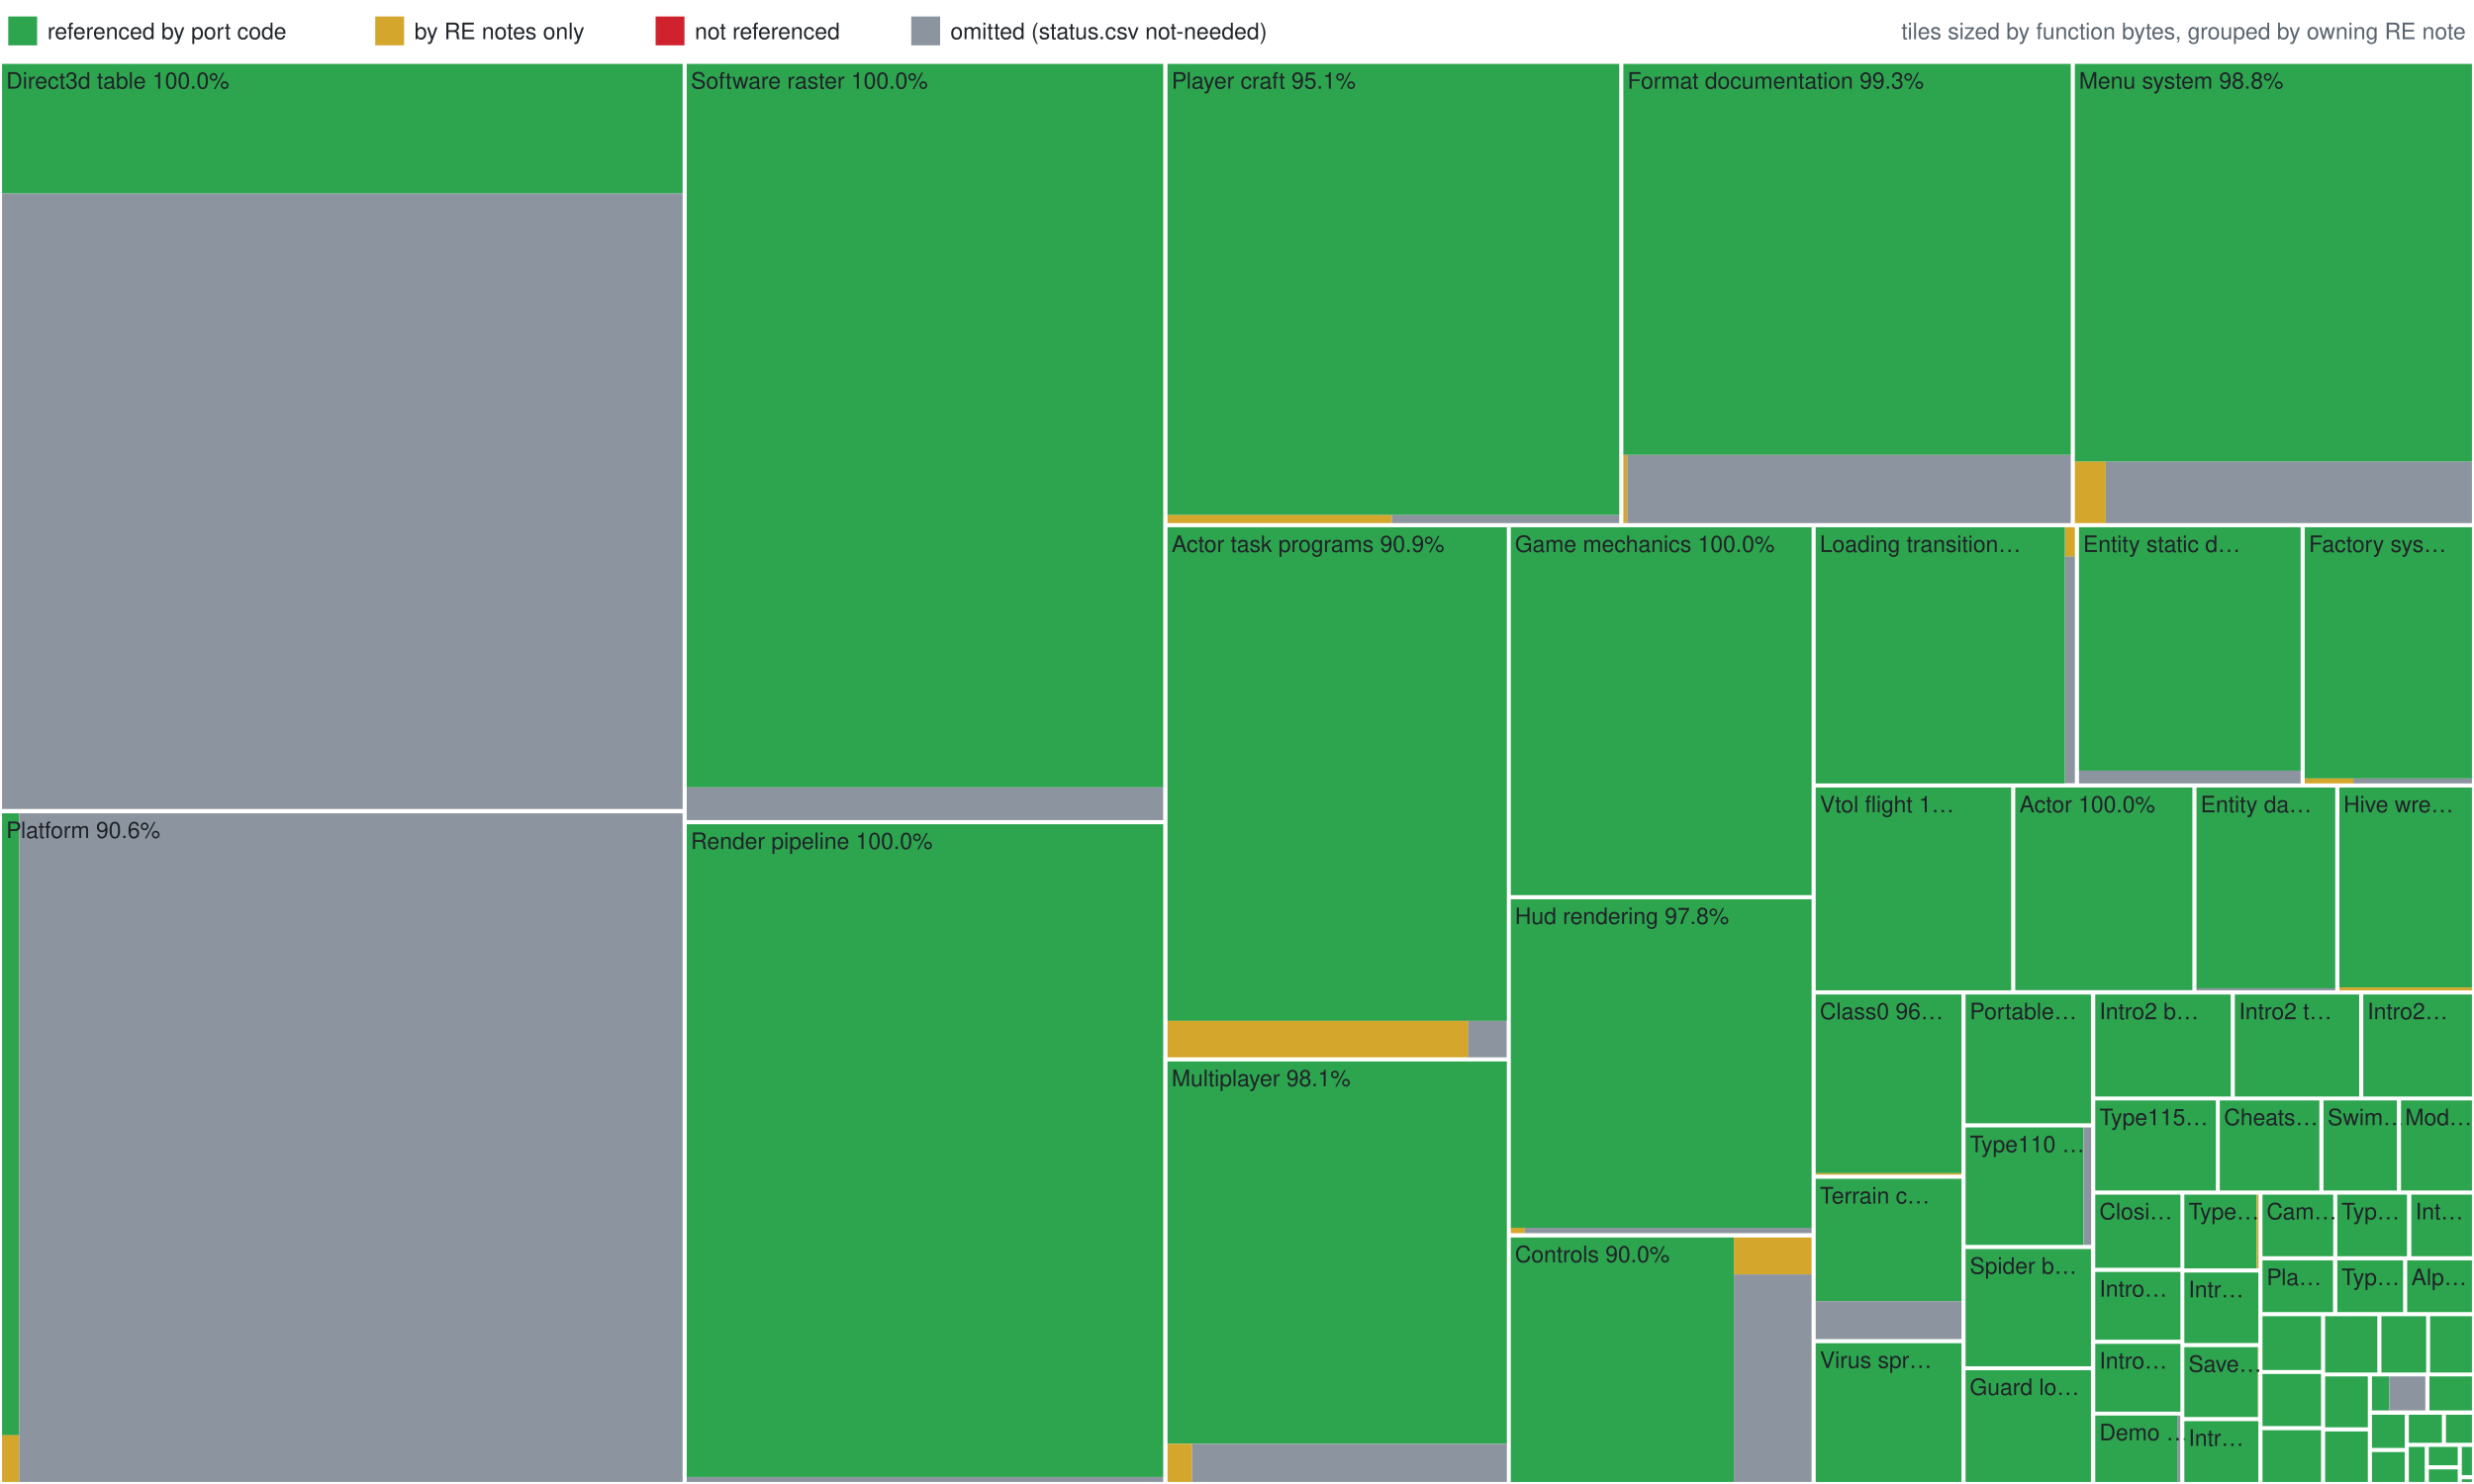
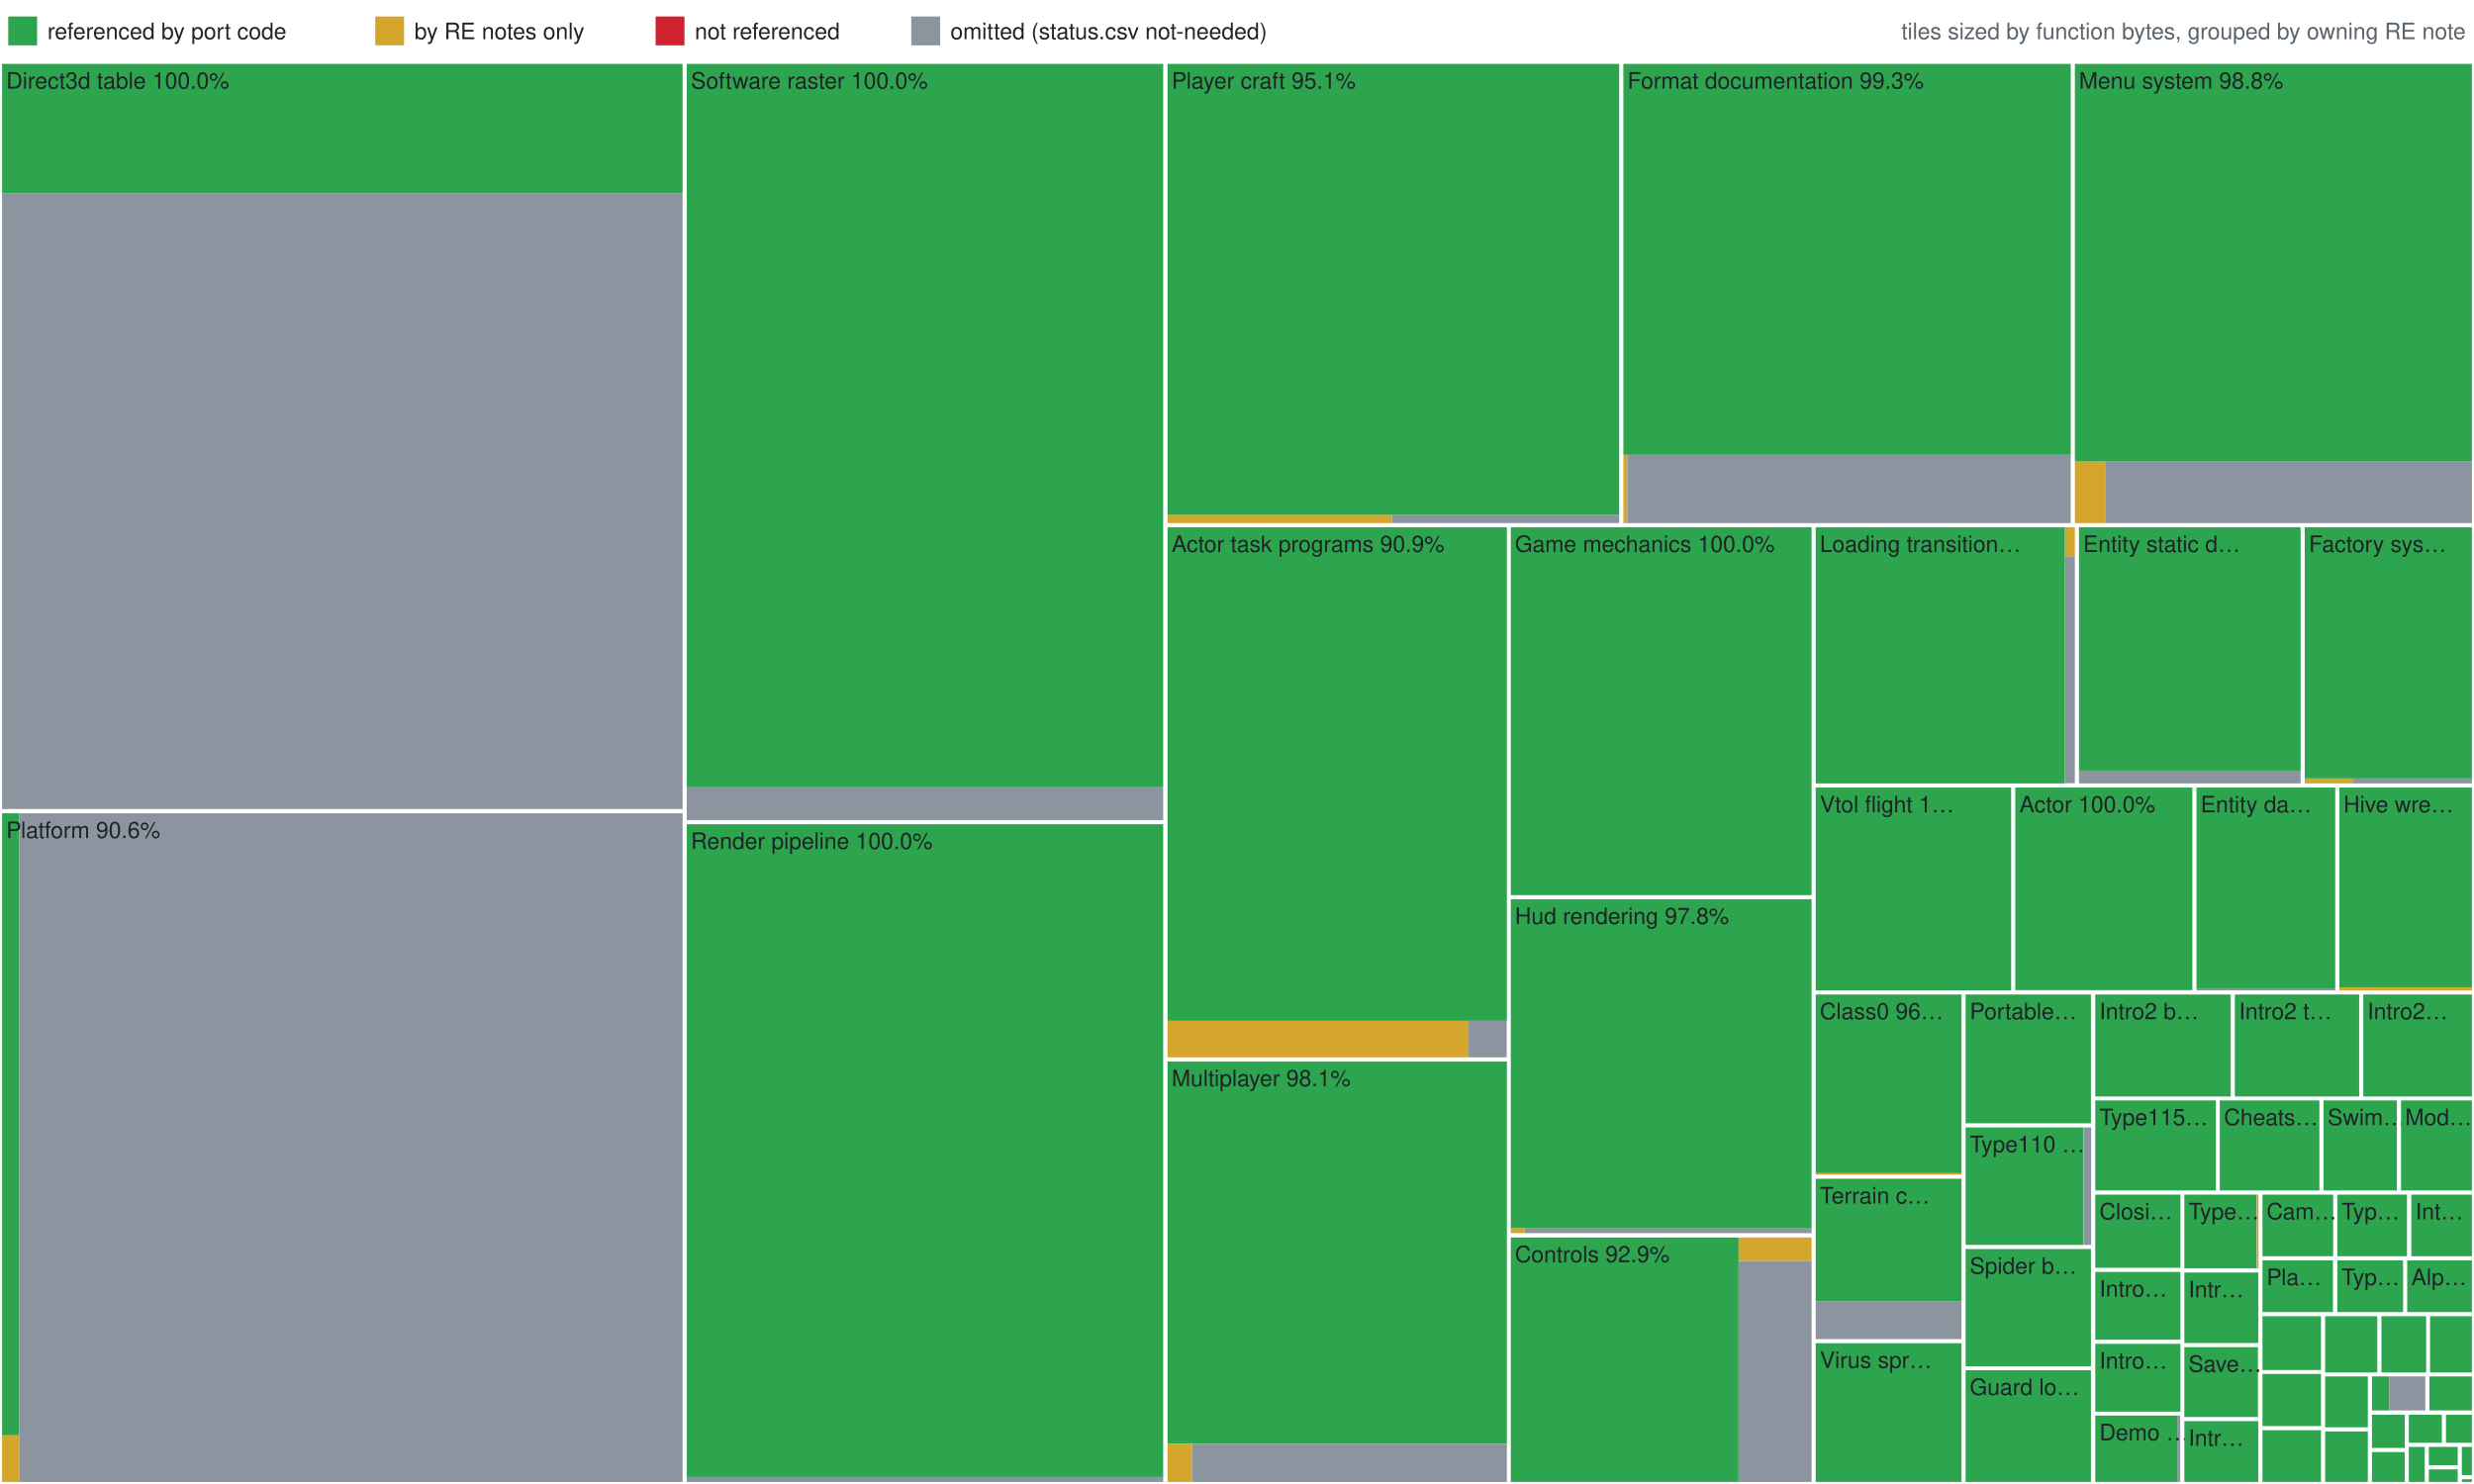
<svg xmlns="http://www.w3.org/2000/svg" width="1200" height="720" viewBox="0 0 1200 720" font-family="Segoe UI, Helvetica, Arial, sans-serif" font-size="11">
  <rect width="1200" height="720" fill="#ffffff" />
  <rect x="4" y="8" width="14" height="14" fill="#2da44e" />
  <text x="23" y="19" fill="#1f2328">referenced by port code</text>
  <rect x="182" y="8" width="14" height="14" fill="#d4a72c" />
  <text x="201" y="19" fill="#1f2328">by RE notes only</text>
  <rect x="318" y="8" width="14" height="14" fill="#cf222e" />
  <text x="337" y="19" fill="#1f2328">not referenced</text>
  <rect x="442" y="8" width="14" height="14" fill="#8c959f" />
  <text x="461" y="19" fill="#1f2328">omitted (status.csv not-needed)</text>
  <text x="1196" y="19" fill="#59636e" text-anchor="end">tiles sized by function bytes, grouped by owning RE note</text>
  <g>
    <rect x="1" y="31" width="330.1" height="62.9" fill="#2da44e" />
    <rect x="1" y="93.9" width="330.1" height="298.6" fill="#8c959f" />
    <text x="3" y="43" fill="#1f2328">Direct3d table 100.0%</text>
  </g>
  <g>
    <rect x="1" y="394.6" width="8.3" height="301.8" fill="#2da44e" />
    <rect x="1" y="696.3" width="8.3" height="22.7" fill="#d4a72c" />
    <rect x="9.3" y="394.6" width="321.8" height="324.4" fill="#8c959f" />
    <text x="3" y="406.6" fill="#1f2328">Platform 90.6%</text>
  </g>
  <g>
    <rect x="333.1" y="31" width="231.1" height="351" fill="#2da44e" />
    <rect x="333.1" y="382" width="231.1" height="15.9" fill="#8c959f" />
    <text x="335.1" y="43" fill="#1f2328">Software raster 100.0%</text>
  </g>
  <g>
    <rect x="333.1" y="399.9" width="231.1" height="316.7" fill="#2da44e" />
    <rect x="333.1" y="716.6" width="231.1" height="2.4" fill="#8c959f" />
    <text x="335.1" y="411.9" fill="#1f2328">Render pipeline 100.0%</text>
  </g>
  <g>
    <rect x="566.3" y="31" width="219.1" height="218.9" fill="#2da44e" />
    <rect x="566.3" y="249.9" width="108.8" height="3.9" fill="#d4a72c" />
    <rect x="675.1" y="249.9" width="110.3" height="3.9" fill="#8c959f" />
    <text x="568.3" y="43" fill="#1f2328">Player craft 95.1%</text>
  </g>
  <g>
    <rect x="787.4" y="31" width="217" height="189.7" fill="#2da44e" />
    <rect x="787.4" y="220.7" width="1.9" height="33.1" fill="#d4a72c" />
    <rect x="789.3" y="220.7" width="215.1" height="33.1" fill="#8c959f" />
    <text x="789.4" y="43" fill="#1f2328">Format documentation 99.3%</text>
  </g>
  <g>
    <rect x="1006.4" y="31" width="192.6" height="193" fill="#2da44e" />
    <rect x="1006.4" y="224" width="15" height="29.8" fill="#d4a72c" />
    <rect x="1021.4" y="224" width="177.6" height="29.8" fill="#8c959f" />
    <text x="1008.4" y="43" fill="#1f2328">Menu system 98.8%</text>
  </g>
  <g>
    <rect x="566.3" y="255.8" width="164.6" height="239.5" fill="#2da44e" />
    <rect x="566.3" y="495.3" width="145.9" height="17.7" fill="#d4a72c" />
    <rect x="712.1" y="495.3" width="18.7" height="17.7" fill="#8c959f" />
    <text x="568.3" y="267.8" fill="#1f2328">Actor task programs 90.9%</text>
  </g>
  <g>
    <rect x="566.3" y="515" width="164.6" height="185.5" fill="#2da44e" />
    <rect x="566.3" y="700.5" width="11.9" height="18.5" fill="#d4a72c" />
    <rect x="578.2" y="700.5" width="152.7" height="18.5" fill="#8c959f" />
    <text x="568.3" y="527" fill="#1f2328">Multiplayer 98.1%</text>
  </g>
  <g>
    <rect x="732.8" y="255.8" width="145.9" height="178.5" fill="#2da44e" />
    <text x="734.8" y="267.8" fill="#1f2328">Game mechanics 100.0%</text>
  </g>
  <g>
    <rect x="732.8" y="436.3" width="145.9" height="159.5" fill="#2da44e" />
    <rect x="732.8" y="595.7" width="6.8" height="2.6" fill="#d4a72c" />
    <rect x="739.6" y="595.7" width="139.1" height="2.6" fill="#8c959f" />
    <text x="734.8" y="448.3" fill="#1f2328">Hud rendering 97.8%</text>
  </g>
  <g>
-     <rect x="732.8" y="600.4" width="108.2" height="118.6" fill="#2da44e" />
-     <rect x="841" y="600.4" width="37.7" height="17.9" fill="#d4a72c" />
-     <rect x="841" y="618.3" width="37.7" height="100.7" fill="#8c959f" />
-     <text x="734.8" y="612.4" fill="#1f2328">Controls 90.0%</text>
+     <rect x="732.8" y="600.4" width="110.5" height="118.6" fill="#2da44e" />
+     <rect x="843.3" y="600.4" width="35.4" height="11.4" fill="#d4a72c" />
+     <rect x="843.3" y="611.8" width="35.4" height="107.2" fill="#8c959f" />
+     <text x="734.8" y="612.4" fill="#1f2328">Controls 92.9%</text>
  </g>
  <g>
    <rect x="880.7" y="255.8" width="120.9" height="124.3" fill="#2da44e" />
    <rect x="1001.7" y="255.8" width="4.7" height="14.3" fill="#d4a72c" />
    <rect x="1001.7" y="270" width="4.7" height="110" fill="#8c959f" />
    <text x="882.7" y="267.8" fill="#1f2328">Loading transition…</text>
  </g>
  <g>
    <rect x="1008.4" y="255.8" width="107.5" height="118.1" fill="#2da44e" />
    <rect x="1008.4" y="373.9" width="107.5" height="6.2" fill="#8c959f" />
    <text x="1010.4" y="267.8" fill="#1f2328">Entity static d…</text>
  </g>
  <g>
    <rect x="1117.9" y="255.8" width="81.1" height="121.9" fill="#2da44e" />
    <rect x="1117.9" y="377.7" width="23.7" height="2.4" fill="#d4a72c" />
    <rect x="1141.5" y="377.7" width="57.5" height="2.4" fill="#8c959f" />
    <text x="1119.9" y="267.8" fill="#1f2328">Factory sys…</text>
  </g>
  <g>
    <rect x="880.7" y="382.1" width="94.8" height="98.4" fill="#2da44e" />
    <text x="882.7" y="394.1" fill="#1f2328">Vtol flight 1…</text>
  </g>
  <g>
    <rect x="977.5" y="382.1" width="85.9" height="98.3" fill="#2da44e" />
    <rect x="977.5" y="480.4" width="85.9" height="0.1" fill="#8c959f" />
    <text x="979.5" y="394.1" fill="#1f2328">Actor 100.0%</text>
  </g>
  <g>
    <rect x="1065.4" y="382.1" width="67.3" height="97.4" fill="#2da44e" />
    <rect x="1065.4" y="479.5" width="67.3" height="1" fill="#8c959f" />
    <text x="1067.4" y="394.1" fill="#1f2328">Entity da…</text>
  </g>
  <g>
    <rect x="1134.7" y="382.1" width="64.3" height="97" fill="#2da44e" />
    <rect x="1134.7" y="479.1" width="64.3" height="1.4" fill="#d4a72c" />
    <text x="1136.7" y="394.1" fill="#1f2328">Hive wre…</text>
  </g>
  <g>
    <rect x="880.7" y="482.5" width="70.7" height="86.7" fill="#2da44e" />
    <rect x="880.7" y="569.2" width="70.7" height="0.7" fill="#d4a72c" />
    <text x="882.7" y="494.5" fill="#1f2328">Class0 96…</text>
  </g>
  <g>
    <rect x="880.7" y="571.9" width="70.7" height="59.4" fill="#2da44e" />
    <rect x="880.7" y="631.3" width="70.7" height="18.4" fill="#8c959f" />
    <text x="882.7" y="583.9" fill="#1f2328">Terrain c…</text>
  </g>
  <g>
    <rect x="880.7" y="651.7" width="70.7" height="67.3" fill="#2da44e" />
    <text x="882.7" y="663.7" fill="#1f2328">Virus spr…</text>
  </g>
  <g>
    <rect x="953.4" y="482.5" width="60.8" height="62.5" fill="#2da44e" />
    <text x="955.4" y="494.5" fill="#1f2328">Portable…</text>
  </g>
  <g>
    <rect x="953.4" y="547" width="57.2" height="57" fill="#2da44e" />
    <rect x="1010.7" y="547" width="3.6" height="57" fill="#8c959f" />
    <text x="955.4" y="559" fill="#1f2328">Type110 …</text>
  </g>
  <g>
    <rect x="953.4" y="606" width="60.8" height="56.9" fill="#2da44e" />
    <text x="955.4" y="618" fill="#1f2328">Spider b…</text>
  </g>
  <g>
    <rect x="953.4" y="664.8" width="60.8" height="54.2" fill="#2da44e" />
    <text x="955.4" y="676.8" fill="#1f2328">Guard lo…</text>
  </g>
  <g>
    <rect x="1016.3" y="482.5" width="65.7" height="49.5" fill="#2da44e" />
    <text x="1018.3" y="494.5" fill="#1f2328">Intro2 b…</text>
  </g>
  <g>
    <rect x="1084" y="482.5" width="60.3" height="49.5" fill="#2da44e" />
    <text x="1086" y="494.5" fill="#1f2328">Intro2 t…</text>
  </g>
  <g>
    <rect x="1146.3" y="482.5" width="52.7" height="49.5" fill="#2da44e" />
    <text x="1148.3" y="494.5" fill="#1f2328">Intro2…</text>
  </g>
  <g>
    <rect x="1016.3" y="533.9" width="58.5" height="43.7" fill="#2da44e" />
    <text x="1018.3" y="545.9" fill="#1f2328">Type115…</text>
  </g>
  <g>
    <rect x="1076.7" y="533.9" width="48.3" height="43.7" fill="#2da44e" />
    <text x="1078.7" y="545.9" fill="#1f2328">Cheats…</text>
  </g>
  <g>
    <rect x="1127" y="533.9" width="35.6" height="43.7" fill="#2da44e" />
    <text x="1129" y="545.9" fill="#1f2328">Swim…</text>
  </g>
  <g>
    <rect x="1164.6" y="533.9" width="34.4" height="43.7" fill="#2da44e" />
    <text x="1166.6" y="545.9" fill="#1f2328">Mod…</text>
  </g>
  <g>
    <rect x="1016.3" y="579.6" width="41.3" height="35.5" fill="#2da44e" />
    <text x="1018.3" y="591.6" fill="#1f2328">Closi…</text>
  </g>
  <g>
    <rect x="1016.3" y="617.1" width="41.3" height="32.9" fill="#2da44e" />
    <text x="1018.3" y="629.1" fill="#1f2328">Intro…</text>
  </g>
  <g>
    <rect x="1016.3" y="652" width="41.3" height="32.9" fill="#2da44e" />
    <text x="1018.3" y="664" fill="#1f2328">Intro…</text>
  </g>
  <g>
    <rect x="1016.3" y="686.8" width="40" height="32.2" fill="#2da44e" />
    <rect x="1056.2" y="686.8" width="1.3" height="32.2" fill="#8c959f" />
    <text x="1018.3" y="698.8" fill="#1f2328">Demo …</text>
  </g>
  <g>
    <rect x="1059.5" y="579.6" width="35.1" height="35.8" fill="#2da44e" />
    <rect x="1094.7" y="579.6" width="0.8" height="35.8" fill="#d4a72c" />
    <text x="1061.5" y="591.6" fill="#1f2328">Type…</text>
  </g>
  <g>
    <rect x="1059.5" y="617.4" width="35.9" height="34.2" fill="#2da44e" />
    <text x="1061.5" y="629.4" fill="#1f2328">Intr…</text>
  </g>
  <g>
    <rect x="1059.5" y="653.6" width="35.7" height="33.9" fill="#2da44e" />
    <rect x="1095.2" y="653.6" width="0.2" height="33.9" fill="#d4a72c" />
    <text x="1061.5" y="665.6" fill="#1f2328">Save…</text>
  </g>
  <g>
    <rect x="1059.5" y="689.5" width="35.9" height="29.5" fill="#2da44e" />
    <text x="1061.5" y="701.5" fill="#1f2328">Intr…</text>
  </g>
  <g>
    <rect x="1097.4" y="579.6" width="34.3" height="29.9" fill="#2da44e" />
    <text x="1099.4" y="591.6" fill="#1f2328">Cam…</text>
  </g>
  <g>
    <rect x="1133.7" y="579.6" width="33.8" height="29.9" fill="#2da44e" />
    <text x="1135.7" y="591.6" fill="#1f2328">Typ…</text>
  </g>
  <g>
    <rect x="1169.6" y="579.6" width="29.4" height="29.9" fill="#2da44e" />
    <text x="1171.6" y="591.6" fill="#1f2328">Int…</text>
  </g>
  <g>
    <rect x="1097.4" y="611.5" width="34.2" height="25.1" fill="#2da44e" />
    <text x="1099.4" y="623.5" fill="#1f2328">Pla…</text>
  </g>
  <g>
    <rect x="1133.7" y="611.5" width="31.9" height="25.1" fill="#2da44e" />
    <text x="1135.7" y="623.5" fill="#1f2328">Typ…</text>
  </g>
  <g>
    <rect x="1167.6" y="611.5" width="31.4" height="25.1" fill="#2da44e" />
    <text x="1169.6" y="623.5" fill="#1f2328">Alp…</text>
  </g>
  <g>
    <rect x="1097.4" y="638.6" width="28.4" height="26.1" fill="#2da44e" />
  </g>
  <g>
    <rect x="1097.4" y="666.6" width="28.4" height="25.3" fill="#2da44e" />
  </g>
  <g>
    <rect x="1097.4" y="693.9" width="28.4" height="25.1" fill="#2da44e" />
  </g>
  <g>
    <rect x="1127.8" y="638.6" width="25.3" height="27.3" fill="#2da44e" />
  </g>
  <g>
    <rect x="1155.1" y="638.6" width="21.7" height="27.3" fill="#2da44e" />
  </g>
  <g>
    <rect x="1178.7" y="638.6" width="20.3" height="27.3" fill="#2da44e" />
  </g>
  <g>
    <rect x="1127.8" y="667.8" width="20.7" height="24.7" fill="#2da44e" />
  </g>
  <g>
    <rect x="1127.8" y="694.5" width="20.7" height="24.5" fill="#2da44e" />
  </g>
  <g>
    <rect x="1150.5" y="667.8" width="8.4" height="16.5" fill="#2da44e" />
    <rect x="1158.9" y="667.8" width="17.5" height="16.5" fill="#8c959f" />
  </g>
  <g>
    <rect x="1178.4" y="667.8" width="20.6" height="16.5" fill="#2da44e" />
  </g>
  <g>
    <rect x="1150.5" y="686.4" width="15.9" height="16.1" fill="#2da44e" />
  </g>
  <g>
    <rect x="1150.5" y="704.5" width="15.9" height="14.5" fill="#2da44e" />
  </g>
  <g>
    <rect x="1168.4" y="686.4" width="16" height="13.6" fill="#2da44e" />
  </g>
  <g>
    <rect x="1186.4" y="686.4" width="12.6" height="13.6" fill="#2da44e" />
  </g>
  <g>
    <rect x="1168.4" y="702" width="7.7" height="17" fill="#2da44e" />
  </g>
  <g>
    <rect x="1178.1" y="702" width="14" height="8.9" fill="#2da44e" />
  </g>
  <g>
    <rect x="1178.1" y="712.9" width="14" height="6.1" fill="#2da44e" />
  </g>
  <g>
    <rect x="1194.1" y="702" width="4.9" height="13.7" fill="#2da44e" />
  </g>
  <g>
    <rect x="1194.1" y="717.7" width="4.9" height="1.3" fill="#2da44e" />
  </g>
</svg>
